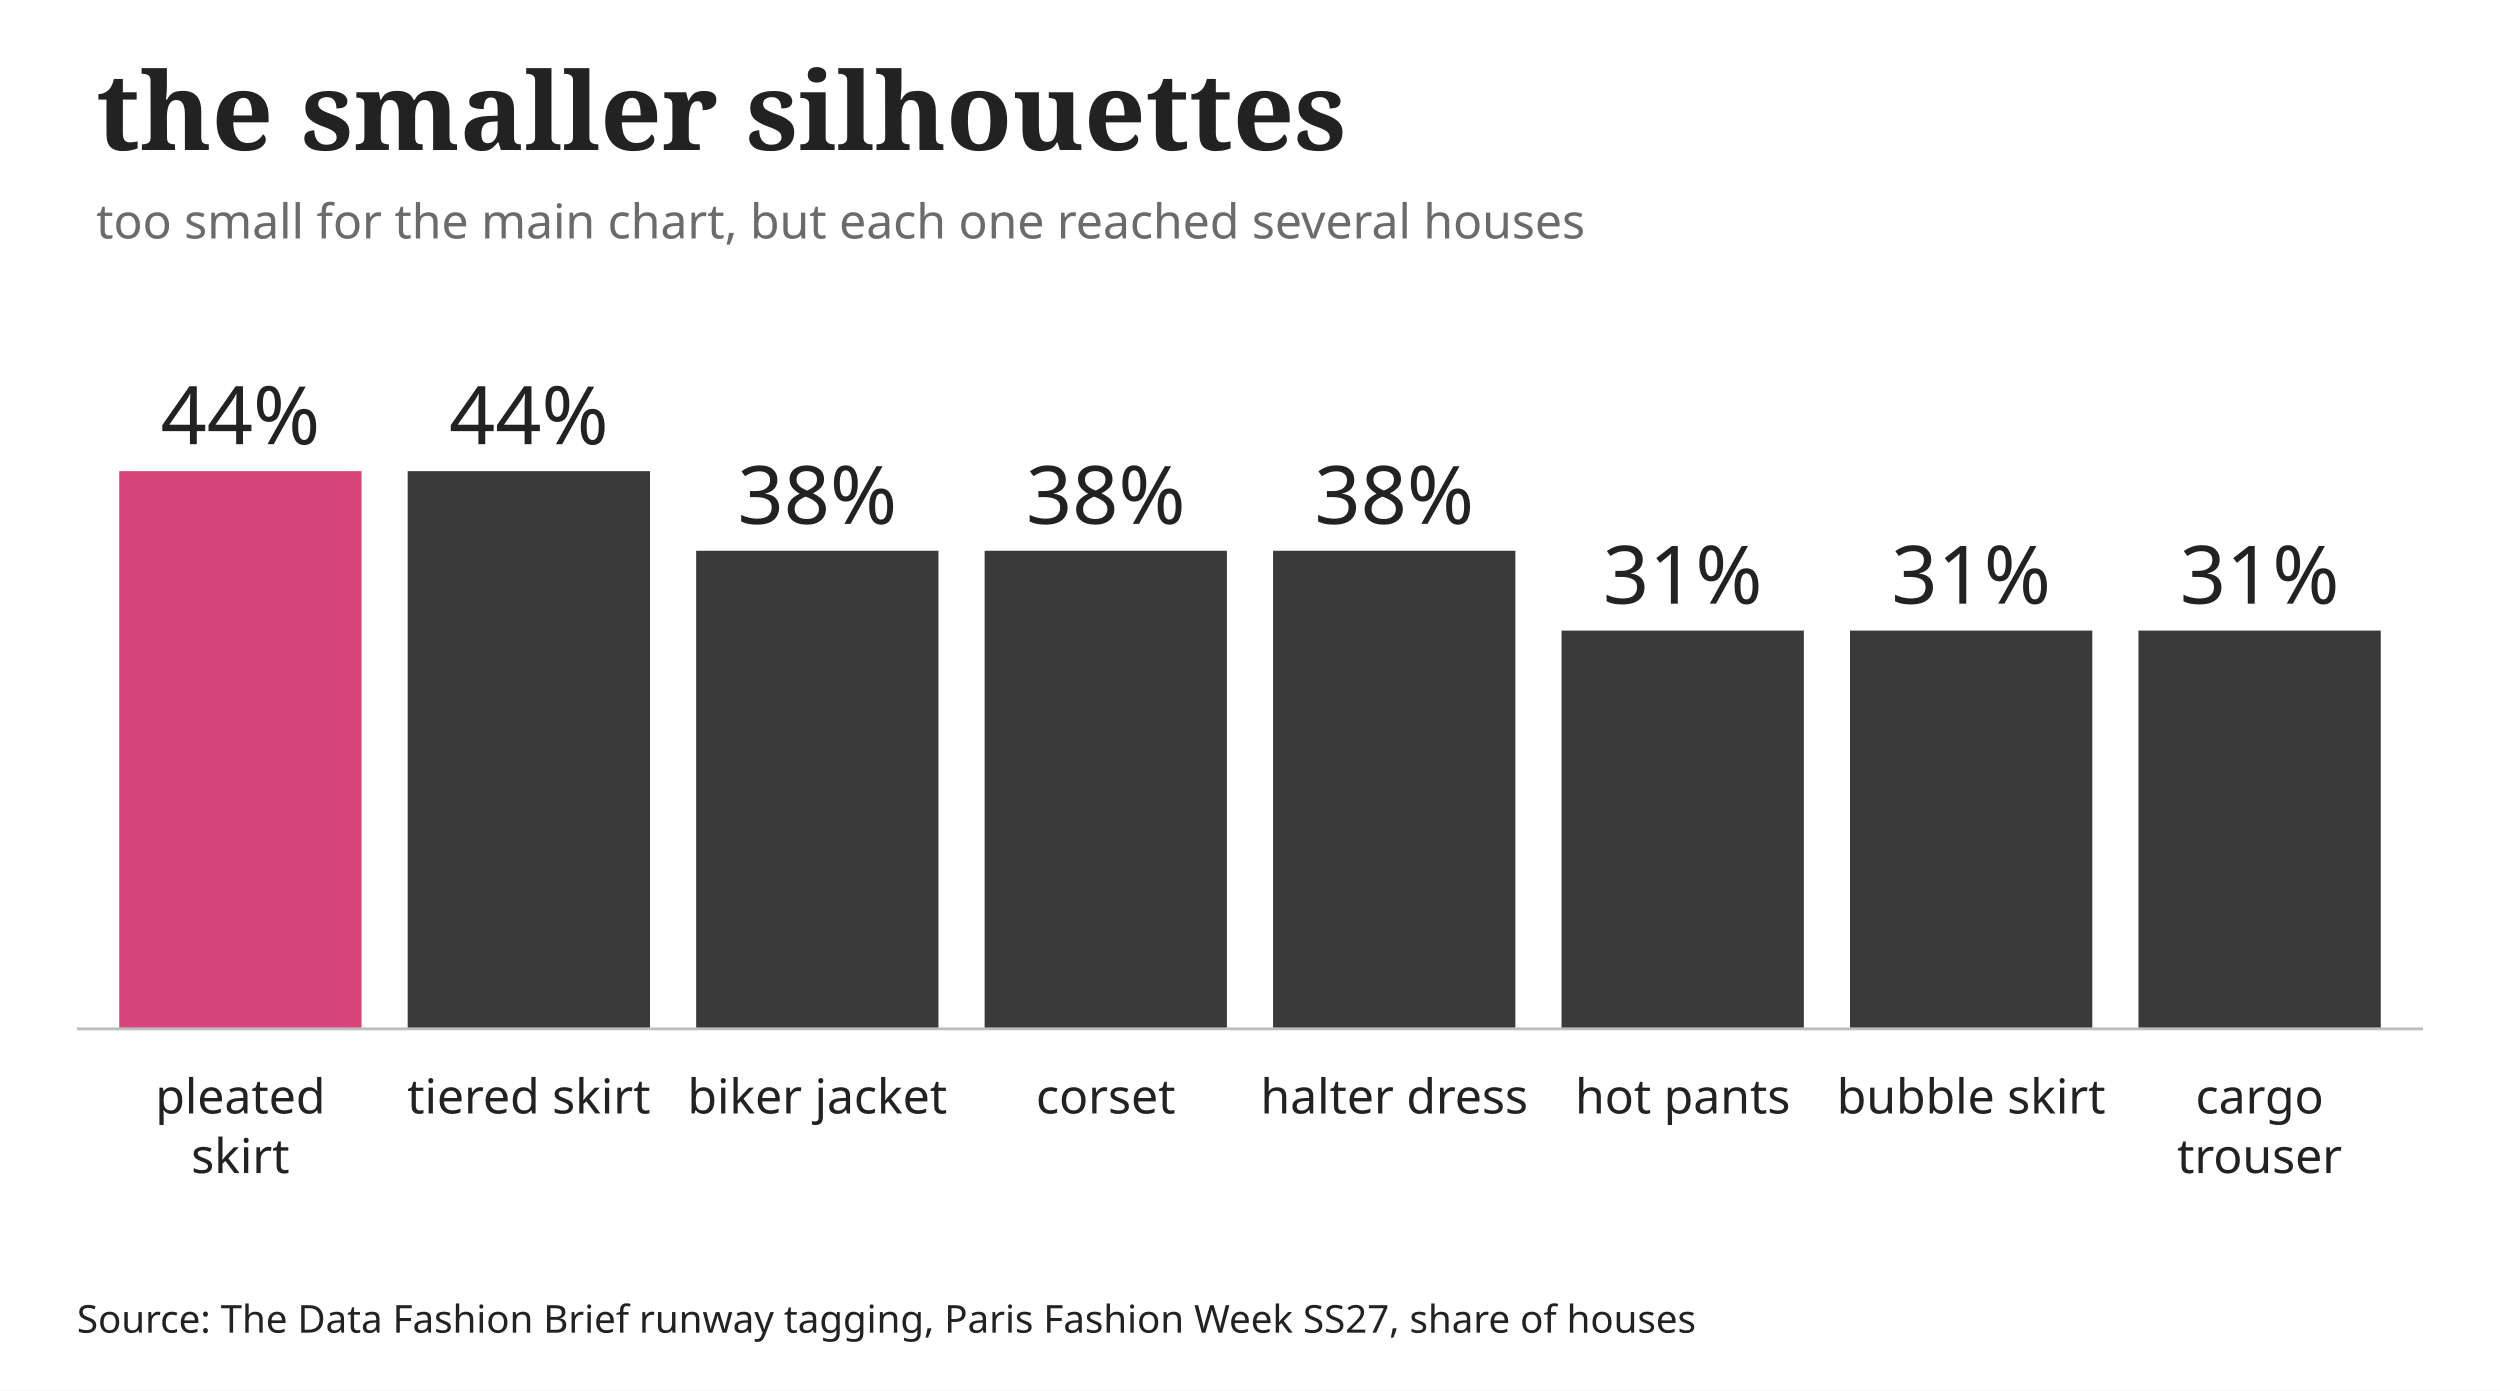
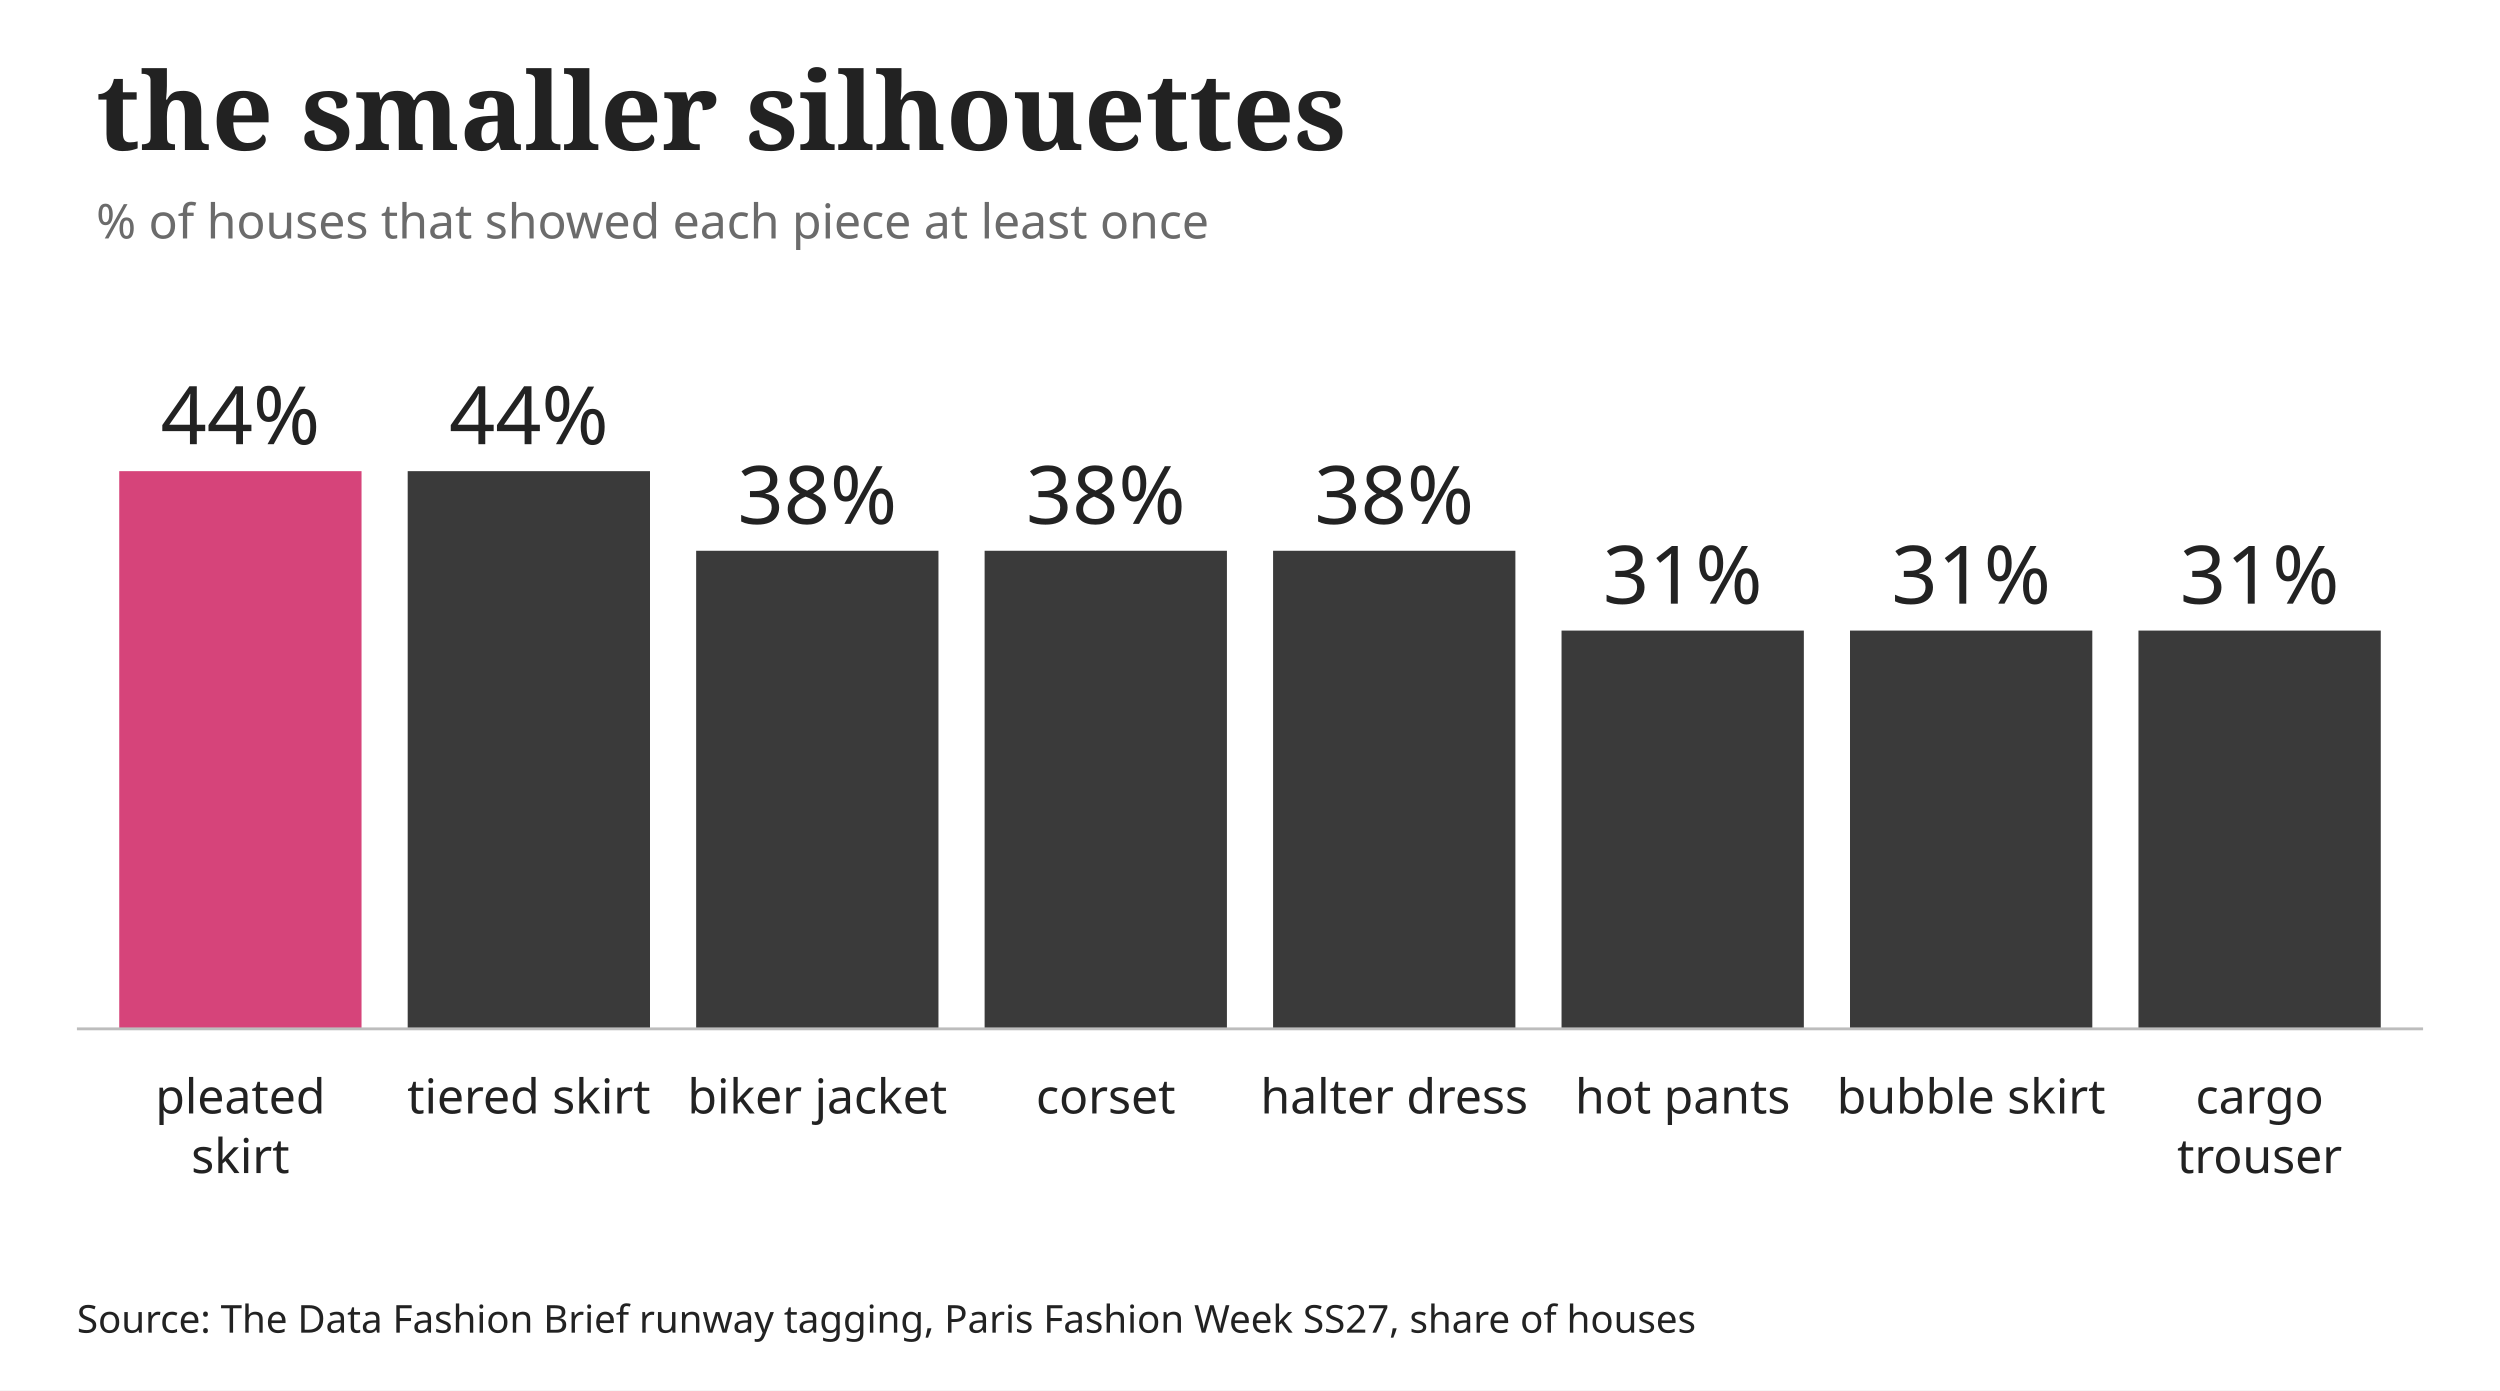
<svg xmlns="http://www.w3.org/2000/svg" viewBox="0 0 1300 723" width="1300" height="723">
  <rect width="1300" height="723" fill="#FFFFFF" />
  <text x="50" y="78" font-family="'Playfair Display', Georgia, serif" font-weight="700" font-size="56" fill="#222222">the smaller silhouettes</text>
-   <text x="50" y="124" font-family="'Century Gothic', 'Questrial', 'Avenir', sans-serif" font-size="25" fill="#6B6B6B">too small for the main chart, but each one reached several houses</text>
+   <text x="50" y="124" font-family="'Century Gothic', 'Questrial', 'Avenir', sans-serif" font-size="25" fill="#6B6B6B">% of houses that showed each piece at least once</text>
  <rect x="62.0" y="245.0" width="126.0" height="290.0" fill="#D6447A" />
  <text x="125.0" y="231.0" text-anchor="middle" font-family="'Century Gothic', 'Questrial', 'Avenir', sans-serif" font-size="42" fill="#222222">44%</text>
  <text x="125.0" y="579" text-anchor="middle" font-family="'Century Gothic', 'Questrial', 'Avenir', sans-serif" font-size="25" fill="#222222">pleated</text>
  <text x="125.0" y="610" text-anchor="middle" font-family="'Century Gothic', 'Questrial', 'Avenir', sans-serif" font-size="25" fill="#222222">skirt</text>
  <rect x="212.0" y="245.0" width="126.0" height="290.0" fill="#3A3A3A" />
  <text x="275.0" y="231.0" text-anchor="middle" font-family="'Century Gothic', 'Questrial', 'Avenir', sans-serif" font-size="42" fill="#222222">44%</text>
  <text x="275.0" y="579" text-anchor="middle" font-family="'Century Gothic', 'Questrial', 'Avenir', sans-serif" font-size="25" fill="#222222">tiered skirt</text>
  <rect x="362.0" y="286.4" width="126.0" height="248.6" fill="#3A3A3A" />
  <text x="425.0" y="272.4" text-anchor="middle" font-family="'Century Gothic', 'Questrial', 'Avenir', sans-serif" font-size="42" fill="#222222">38%</text>
  <text x="425.0" y="579" text-anchor="middle" font-family="'Century Gothic', 'Questrial', 'Avenir', sans-serif" font-size="25" fill="#222222">biker jacket</text>
  <rect x="512.0" y="286.4" width="126.0" height="248.6" fill="#3A3A3A" />
  <text x="575.0" y="272.4" text-anchor="middle" font-family="'Century Gothic', 'Questrial', 'Avenir', sans-serif" font-size="42" fill="#222222">38%</text>
  <text x="575.0" y="579" text-anchor="middle" font-family="'Century Gothic', 'Questrial', 'Avenir', sans-serif" font-size="25" fill="#222222">corset</text>
  <rect x="662.0" y="286.4" width="126.0" height="248.6" fill="#3A3A3A" />
  <text x="725.0" y="272.4" text-anchor="middle" font-family="'Century Gothic', 'Questrial', 'Avenir', sans-serif" font-size="42" fill="#222222">38%</text>
  <text x="725.0" y="579" text-anchor="middle" font-family="'Century Gothic', 'Questrial', 'Avenir', sans-serif" font-size="25" fill="#222222">halter dress</text>
  <rect x="812.0" y="327.9" width="126.0" height="207.1" fill="#3A3A3A" />
  <text x="875.0" y="313.9" text-anchor="middle" font-family="'Century Gothic', 'Questrial', 'Avenir', sans-serif" font-size="42" fill="#222222">31%</text>
  <text x="875.0" y="579" text-anchor="middle" font-family="'Century Gothic', 'Questrial', 'Avenir', sans-serif" font-size="25" fill="#222222">hot pants</text>
  <rect x="962.0" y="327.9" width="126.0" height="207.1" fill="#3A3A3A" />
  <text x="1025.0" y="313.9" text-anchor="middle" font-family="'Century Gothic', 'Questrial', 'Avenir', sans-serif" font-size="42" fill="#222222">31%</text>
  <text x="1025.0" y="579" text-anchor="middle" font-family="'Century Gothic', 'Questrial', 'Avenir', sans-serif" font-size="25" fill="#222222">bubble skirt</text>
  <rect x="1112.0" y="327.9" width="126.0" height="207.1" fill="#3A3A3A" />
  <text x="1175.0" y="313.9" text-anchor="middle" font-family="'Century Gothic', 'Questrial', 'Avenir', sans-serif" font-size="42" fill="#222222">31%</text>
  <text x="1175.0" y="579" text-anchor="middle" font-family="'Century Gothic', 'Questrial', 'Avenir', sans-serif" font-size="25" fill="#222222">cargo</text>
  <text x="1175.0" y="610" text-anchor="middle" font-family="'Century Gothic', 'Questrial', 'Avenir', sans-serif" font-size="25" fill="#222222">trouser</text>
  <line x1="40.0" y1="535" x2="1260.0" y2="535" stroke="#BDBDBD" stroke-width="1.5" />
  <text x="40" y="693" font-family="'Century Gothic', 'Questrial', 'Avenir', sans-serif" font-size="20" fill="#222222">Source: The Data Fashion Brief runway tagging, Paris Fashion Week SS27, share of houses</text>
</svg>
